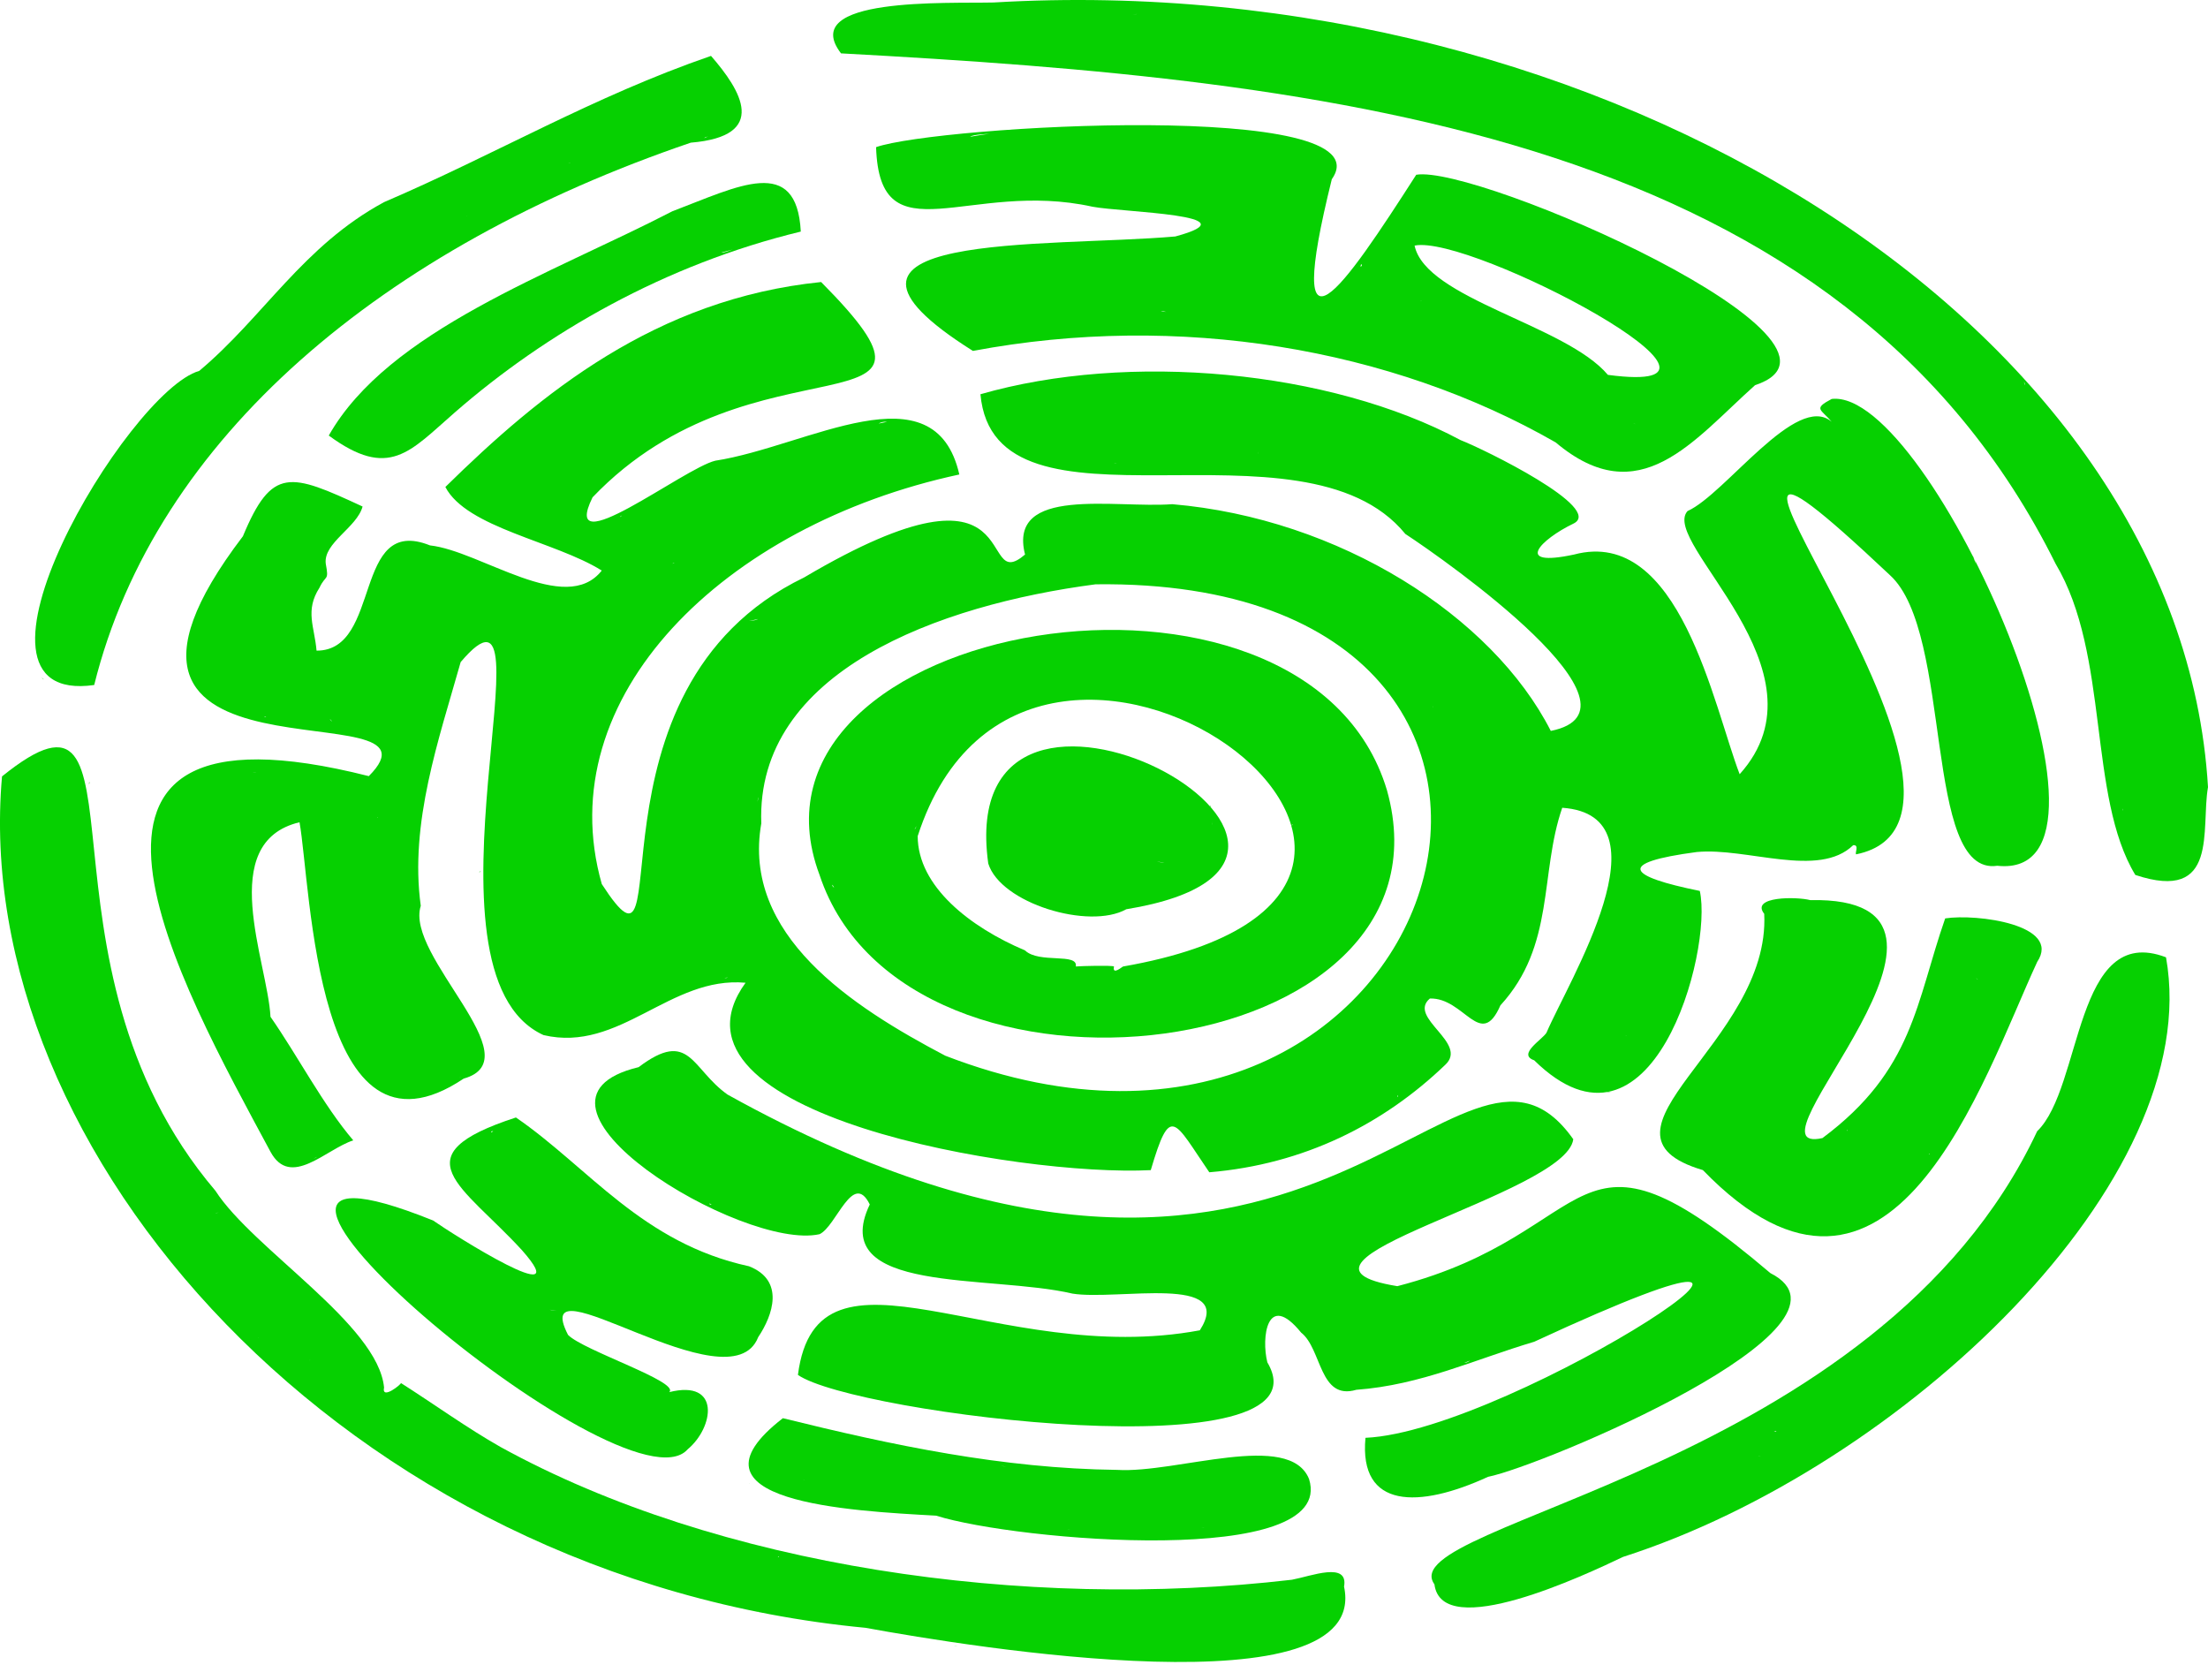
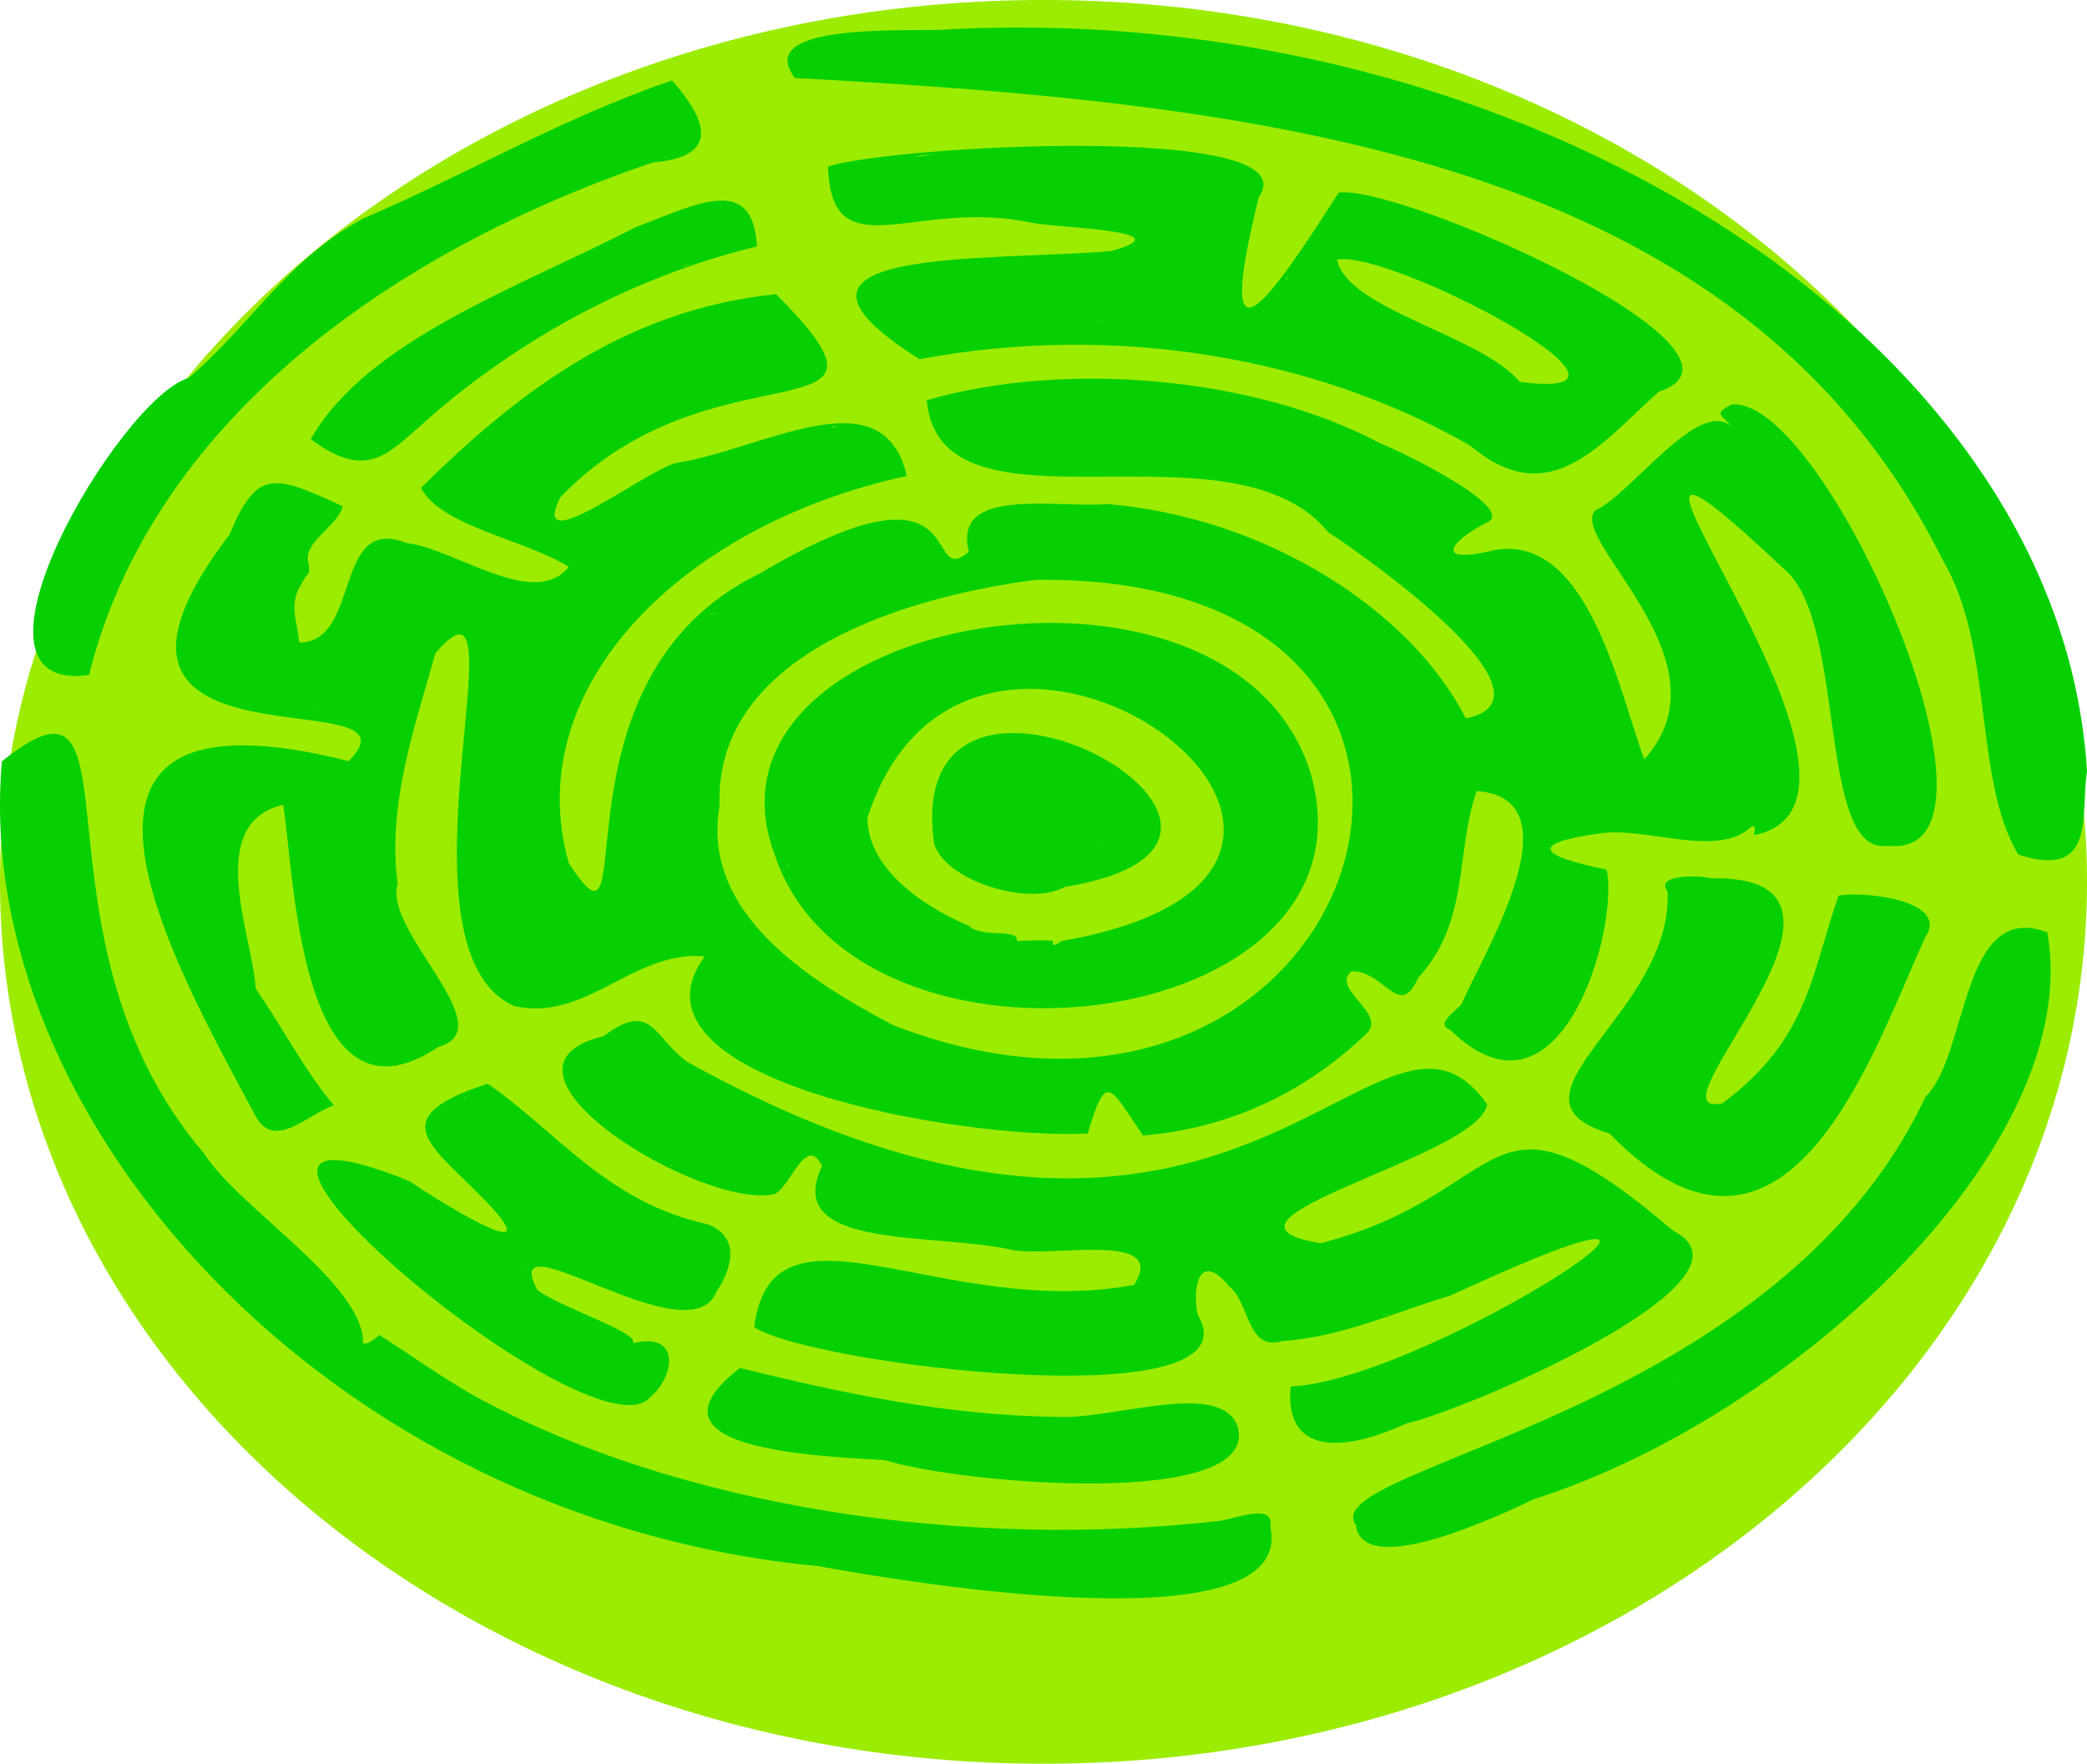
- <svg xmlns="http://www.w3.org/2000/svg" width="71" height="54" viewBox="0 0 71 54" fill="none">
-   <path d="M26.404 9.068C21.09 9.609 17.378 12.653 14.321 15.658C15.006 16.974 17.856 17.408 19.35 18.345C18.187 19.825 15.454 17.714 13.827 17.536C11.325 16.536 12.292 20.927 10.179 20.92C10.114 20.15 9.799 19.633 10.274 18.895C10.474 18.465 10.585 18.704 10.475 18.124C10.392 17.454 11.48 16.961 11.659 16.286C9.333 15.208 8.746 14.994 7.811 17.242C1.247 25.858 14.763 22.045 11.859 24.955C0.359 22.039 5.821 31.682 8.699 37.035C9.343 38.222 10.482 36.948 11.36 36.666C10.388 35.527 9.574 33.95 8.698 32.693C8.605 30.929 6.927 27.083 9.631 26.438C10.005 28.51 10.135 37.878 14.911 34.68C17.163 34.05 13.011 30.739 13.53 29.125C13.163 26.462 14.114 23.764 14.813 21.288C17.982 17.55 13.101 31.285 17.477 33.281C19.93 33.858 21.542 31.378 23.974 31.598C20.906 35.826 32.8 37.839 37.004 37.623C37.639 35.472 37.748 36.031 38.886 37.692C41.931 37.438 44.485 36.145 46.472 34.238C47.237 33.531 45.242 32.722 45.979 32.105C47.092 32.073 47.611 33.779 48.247 32.325C50.015 30.396 49.502 28.09 50.235 25.972C53.734 26.219 50.431 31.559 49.727 33.208C49.585 33.432 48.785 33.903 49.332 34.091C53.113 37.803 55.087 30.602 54.659 28.646C52.327 28.173 51.944 27.741 54.56 27.395C56.172 27.241 58.482 28.253 59.591 27.175C59.797 27.158 59.635 27.43 59.687 27.469C65.71 26.247 51.347 9.614 60.772 18.492C62.817 20.349 61.829 28.192 64.224 27.837C69.068 28.361 62.097 12.46 58.9 12.827C58.285 13.151 58.558 13.155 58.9 13.562C57.772 12.595 55.478 15.892 54.264 16.432C53.357 17.441 58.951 21.556 55.94 24.893C55.101 22.709 54.012 16.924 50.615 17.83C48.635 18.255 49.552 17.338 50.59 16.838C51.619 16.352 47.71 14.437 46.966 14.151C42.753 11.895 36.279 11.308 31.527 12.676C31.975 17.683 41.884 13.119 45.19 17.168C46.506 18.028 53.299 22.816 49.867 23.501C47.983 19.8 43.059 16.668 37.695 16.211C35.849 16.351 32.397 15.603 32.961 17.83C31.362 19.196 33.23 14.212 25.86 18.565C18.399 22.173 22.003 32.524 19.351 28.425C17.64 22.413 23.279 16.883 30.848 15.256C30.053 11.77 25.965 14.357 23 14.813C21.981 15.058 17.966 18.194 19.054 15.991C24.266 10.534 31.493 14.197 26.404 9.068ZM8.501 23.054C8.51 23.026 8.539 23.05 8.562 23.055L8.501 23.054ZM10.604 23.122C10.641 23.142 10.66 23.169 10.672 23.201C10.648 23.172 10.625 23.146 10.604 23.122ZM10.205 37.193C10.167 37.22 10.125 37.242 10.08 37.255C10.122 37.235 10.163 37.214 10.205 37.193ZM8.798 36.96C8.787 36.943 8.776 36.921 8.765 36.899C8.776 36.919 8.787 36.938 8.798 36.96ZM8.172 24.826C8.028 24.814 8.22 24.826 8.271 24.828C8.235 24.828 8.2 24.828 8.172 24.826ZM12.141 26.291C12.131 26.291 12.15 26.253 12.15 26.287C12.147 26.288 12.144 26.29 12.141 26.291ZM14.815 34.606C14.797 34.63 14.792 34.65 14.772 34.669C14.786 34.648 14.801 34.629 14.815 34.606ZM15.307 18.051H15.356C15.339 18.053 15.321 18.055 15.307 18.051ZM15.406 28.057C15.43 28.017 15.447 28.007 15.46 28.016L15.406 28.057ZM15.801 24.379V24.305C15.796 24.329 15.806 24.354 15.801 24.379ZM63.536 18.124C63.501 18.042 63.469 17.959 63.438 17.876C63.486 17.963 63.523 18.047 63.536 18.124ZM52.307 33.297C52.294 33.297 52.277 33.301 52.267 33.292C52.282 33.294 52.296 33.295 52.307 33.297ZM51.799 35.121C51.749 35.132 51.708 35.128 51.673 35.115C51.715 35.118 51.758 35.12 51.799 35.121ZM51.602 23.054C51.602 23.054 51.602 23.058 51.6 23.059L51.602 23.054ZM31.778 13.047C31.775 13.037 31.776 13.026 31.778 13.015V13.047ZM35.822 14.887C35.855 14.888 35.891 14.887 35.926 14.889C35.872 14.893 35.835 14.894 35.822 14.887ZM40.457 14.593V14.519C40.455 14.544 40.464 14.574 40.457 14.593ZM48.053 19.227C48.046 19.223 48.042 19.219 48.04 19.215C48.044 19.219 48.052 19.225 48.053 19.227ZM24.282 31.369C24.29 31.369 24.3 31.373 24.312 31.378C24.302 31.375 24.293 31.373 24.282 31.369ZM30.881 34.244C30.907 34.244 30.932 34.244 30.954 34.254C30.929 34.25 30.904 34.246 30.881 34.244ZM44.946 35.267C44.907 35.254 44.946 35.231 44.953 35.21C44.953 35.228 44.95 35.246 44.946 35.267ZM45.882 32.105H45.927C45.911 32.106 45.897 32.107 45.882 32.105ZM46.082 22.69C46.084 22.718 46.083 22.742 46.078 22.76C46.078 22.735 46.08 22.713 46.082 22.69ZM33.163 16.802C33.161 16.807 33.16 16.808 33.159 16.801L33.163 16.802ZM24.972 20.994C24.972 20.996 24.972 20.996 24.972 20.994V20.994ZM24.48 26.475C24.296 21.584 30.192 19.448 35.231 18.787C53.277 18.562 46.608 40.205 30.396 33.944C27.377 32.357 23.85 30.055 24.48 26.475ZM24.357 25.822C24.361 25.757 24.366 25.692 24.374 25.629C24.386 25.685 24.358 25.759 24.357 25.822ZM24.377 19.902C24.328 19.932 24.241 19.955 24.085 19.964C24.156 19.954 24.261 19.932 24.377 19.902ZM23.799 28.149C23.811 28.169 23.797 28.155 23.79 28.131C23.793 28.137 23.801 28.155 23.799 28.149ZM23.409 31.43C23.38 31.443 23.345 31.451 23.296 31.442C23.334 31.436 23.372 31.433 23.409 31.43ZM18.757 29.745C18.757 29.745 18.757 29.748 18.759 29.75L18.757 29.745ZM28.523 13.563C28.434 13.582 28.344 13.6 28.254 13.619C28.317 13.579 28.4 13.551 28.523 13.563ZM27.8 16.143L27.804 16.145C27.781 16.145 27.78 16.145 27.8 16.143ZM21.691 18.093C21.66 18.11 21.634 18.125 21.62 18.124C21.653 18.101 21.676 18.093 21.691 18.093ZM19.995 16.569C19.975 16.582 19.969 16.625 19.943 16.617C19.952 16.6 19.971 16.584 19.995 16.569Z" fill="#06D001" />
-   <path d="M21.62 6.793C17.721 8.812 12.489 10.62 10.572 14.004C12.517 15.433 13.179 14.518 14.617 13.268C17.556 10.703 21.391 8.499 25.75 7.446C25.62 4.965 23.738 5.991 21.62 6.793ZM23.791 7.962C23.766 7.969 23.779 7.965 23.791 7.962C23.768 7.968 23.793 7.976 23.791 7.962ZM23.558 8.023C23.418 8.072 23.272 8.134 23.197 8.118C23.316 8.087 23.437 8.055 23.558 8.023Z" fill="#06D001" />
-   <path d="M42.824 5.764C44.654 3.193 30.143 4.042 28.171 4.731C28.287 8.336 31.166 5.768 35.132 6.647C36.081 6.828 40.386 6.901 37.794 7.603C33.662 7.965 25.152 7.424 31.285 11.283C37.898 10.038 44.737 11.192 50.024 14.225C52.724 16.501 54.442 14.166 56.435 12.385C60.564 11.013 47.487 5.284 45.54 5.619C43.192 9.277 41.249 12.12 42.825 5.764L42.824 5.764ZM31.195 4.397C31.307 4.314 31.783 4.315 31.877 4.292C31.644 4.324 31.417 4.359 31.195 4.397ZM37.401 6.204C37.401 6.204 37.407 6.202 37.406 6.204C37.404 6.204 37.403 6.204 37.401 6.204ZM30.397 8.192C30.434 8.206 30.479 8.213 30.514 8.232C30.476 8.22 30.438 8.207 30.397 8.192ZM37.328 10.004C37.39 9.993 37.438 10.01 37.499 10.031C37.443 10.023 37.386 10.013 37.328 10.004ZM45.684 9.663C45.694 9.652 45.697 9.657 45.706 9.666C45.699 9.666 45.691 9.665 45.684 9.663ZM52.511 13.607C52.537 13.617 52.562 13.626 52.588 13.637C52.578 13.637 52.55 13.625 52.511 13.607ZM45.487 7.897C47.283 7.522 57.242 12.79 51.703 12.053C50.348 10.445 45.847 9.607 45.487 7.897ZM43.763 8.503C43.829 8.483 43.762 8.609 43.75 8.564C43.754 8.544 43.76 8.524 43.763 8.503Z" fill="#06D001" />
-   <path d="M3.029 22.025C5.005 14.061 12.35 7.944 22.213 4.587C24.74 4.378 23.827 2.904 22.863 1.797C19.067 3.106 15.962 4.95 12.35 6.499C9.742 7.907 8.477 10.19 6.407 11.925C4.099 12.584 -1.919 22.729 3.029 22.025ZM22.776 4.383C22.736 4.402 22.696 4.421 22.655 4.439C22.648 4.411 22.74 4.403 22.776 4.383ZM18.363 5.25C18.335 5.254 18.303 5.254 18.266 5.248C18.3 5.248 18.331 5.249 18.363 5.25ZM15.03 6.94C15.022 6.942 15.013 6.951 15.012 6.941L15.03 6.94ZM1.411 21.847C1.377 21.835 1.359 21.813 1.338 21.785C1.361 21.808 1.385 21.828 1.411 21.847Z" fill="#06D001" />
-   <path d="M71 25.308C70.119 10.452 51.524 -1.076 31.952 0.08C30.476 0.116 25.638 -0.109 27.044 1.716C42.976 2.579 59.246 4.334 66.099 18.126C67.845 21.051 67.129 25.601 68.663 28.132C71.367 29.032 70.763 26.656 71 25.308ZM31.197 0.191C31.2 0.187 31.201 0.186 31.197 0.191V0.191ZM36.413 0.466L36.553 0.452C36.579 0.456 36.45 0.461 36.413 0.466ZM65.114 12.385C65.105 12.351 65.094 12.317 65.082 12.281C65.107 12.315 65.121 12.349 65.114 12.385ZM68.244 25.993C68.252 26.019 68.262 26.045 68.27 26.071C68.251 26.046 68.245 26.02 68.244 25.993ZM68.272 27.983C68.272 27.982 68.272 27.982 68.272 27.983V27.983Z" fill="#06D001" />
-   <path d="M47.854 47.483C49.562 47.142 60.312 42.646 56.928 40.934C50.383 35.368 51.591 39.634 44.932 41.354C40.258 40.595 50.361 38.416 50.59 36.63C46.862 31.358 42.326 45.696 23.395 35.194C22.224 34.364 22.187 33.067 20.535 34.312C15.953 35.415 23.884 40.234 26.352 39.683C26.893 39.437 27.425 37.625 27.968 38.727C26.583 41.624 31.816 40.967 34.491 41.594C35.922 41.823 39.747 40.951 38.582 42.773C32.081 43.987 26.279 39.39 25.658 44.207C27.46 45.468 42.87 47.38 40.753 43.804C40.554 43.025 40.736 41.49 41.838 42.846C42.512 43.373 42.418 45.038 43.613 44.686C45.699 44.532 47.417 43.71 49.334 43.141C61.5 37.502 48.651 46.021 43.908 46.23C43.692 48.524 45.624 48.509 47.854 47.482V47.483ZM22.81 38.695C22.835 38.706 22.86 38.718 22.883 38.727C22.836 38.74 22.815 38.725 22.81 38.695ZM28.402 40.64H28.523C28.484 40.644 28.442 40.641 28.402 40.64ZM26.855 42.151C26.855 42.151 26.85 42.149 26.847 42.147C26.852 42.148 26.867 42.147 26.855 42.151ZM40.548 42.415C40.549 42.379 40.552 42.351 40.556 42.332C40.554 42.361 40.551 42.388 40.548 42.415ZM47.083 43.821C47.145 43.797 47.206 43.773 47.266 43.748C47.215 43.791 47.15 43.817 47.083 43.821ZM50.813 46.158L50.805 46.153C50.81 46.155 50.814 46.157 50.813 46.158ZM44.785 47.929C44.781 47.925 44.792 47.927 44.797 47.925L44.785 47.929Z" fill="#06D001" />
-   <path d="M43.219 51.014C43.366 50.197 42.161 50.678 41.543 50.793C32.949 51.799 23.08 50.37 16.097 46.526C15.039 45.928 13.911 45.116 12.89 44.467C12.938 44.481 12.261 45.036 12.35 44.612C12.153 42.583 8.137 40.166 6.926 38.285C0.647 30.906 5.093 20.907 0.065 24.963C-1.001 37.024 11.094 50.75 27.833 52.339C31.201 52.956 44.082 55.062 43.219 51.014ZM2.865 25.151L2.882 25.153C2.859 25.255 2.86 25.244 2.865 25.151ZM6.924 39.021C6.967 39.002 7.005 38.986 7.036 38.975C6.989 38.996 6.948 39.02 6.924 39.021ZM8.305 43.028V42.994C8.309 43.005 8.307 43.017 8.305 43.028ZM9.94 43.74C9.953 43.737 9.967 43.733 9.981 43.729C9.97 43.736 9.955 43.738 9.94 43.74ZM24.381 51.823C24.355 51.826 24.373 51.818 24.381 51.808C24.383 51.816 24.383 51.821 24.381 51.823ZM25.013 50.069C25.027 50.049 25.041 50.044 25.051 50.069C25.038 50.069 25.026 50.069 25.013 50.069ZM25.713 51.164C25.712 51.16 25.713 51.162 25.713 51.164V51.164ZM27.124 50.337C27.153 50.337 27.172 50.34 27.184 50.344C27.164 50.342 27.144 50.34 27.124 50.337ZM30.669 52.911C30.71 52.916 30.75 52.922 30.791 52.928C30.748 52.928 30.707 52.921 30.669 52.911ZM33.356 51.971C33.356 51.971 33.364 51.975 33.367 51.978C33.363 51.976 33.36 51.974 33.356 51.971Z" fill="#06D001" />
-   <path d="M24.085 40.714C20.646 39.968 18.928 37.535 16.59 35.93C12.8 37.164 14.867 38.103 16.786 40.199C18.575 42.223 14.592 39.709 13.926 39.242C4.183 35.321 20.107 48.884 22.112 46.6C22.956 45.898 23.186 44.344 21.52 44.761C21.872 44.431 18.757 43.423 18.266 42.921C16.934 40.332 23.475 45.307 24.38 42.994C24.854 42.287 25.242 41.168 24.085 40.714ZM15.796 36.413C15.789 36.375 15.81 36.366 15.859 36.373C15.838 36.387 15.818 36.401 15.796 36.413ZM17.675 42.111C17.748 42.127 17.825 42.139 17.905 42.148C17.823 42.145 17.745 42.135 17.675 42.111ZM22.879 40.517C22.883 40.509 22.89 40.501 22.901 40.492C22.892 40.501 22.886 40.509 22.879 40.517Z" fill="#06D001" />
-   <path d="M65.508 30.927C66.302 29.732 63.562 29.372 62.549 29.529C61.606 32.231 61.535 34.407 58.603 36.592C55.785 37.23 64.796 28.807 58.208 28.941C57.782 28.828 56.28 28.814 56.73 29.382C56.939 33.524 50.695 36.417 54.757 37.622C60.836 43.892 63.767 34.679 65.508 30.927ZM58.604 38.359C58.607 38.368 58.608 38.375 58.609 38.383C58.606 38.374 58.603 38.365 58.604 38.359ZM59.394 36.372C59.394 36.356 59.394 36.339 59.394 36.324C59.408 36.326 59.409 36.341 59.394 36.372ZM62.021 37.107C62.037 37.091 62.043 37.085 62.057 37.105L62.021 37.107ZM63.535 31.442C63.562 31.464 63.585 31.484 63.605 31.503C63.585 31.493 63.562 31.475 63.535 31.442Z" fill="#06D001" />
-   <path d="M42.094 47.556C41.466 45.986 37.838 47.379 35.921 47.261C32.241 47.218 28.706 46.472 25.174 45.599C21.685 48.3 27.361 48.581 30.102 48.733C32.684 49.546 42.988 50.428 42.094 47.556ZM24.086 47.702C24.092 47.693 24.096 47.7 24.102 47.705L24.086 47.702ZM25.84 47.595C25.84 47.585 25.85 47.592 25.859 47.594L25.84 47.595ZM30.177 46.754C30.249 46.752 30.323 46.751 30.397 46.747C30.326 46.753 30.252 46.754 30.177 46.754ZM32.172 47.114C32.254 47.135 32.313 47.153 32.357 47.168C32.298 47.155 32.237 47.137 32.172 47.114ZM34.319 49.172C34.351 49.172 34.391 49.172 34.441 49.174C34.4 49.177 34.359 49.174 34.319 49.172ZM37.499 48.735C37.499 48.735 37.499 48.735 37.498 48.735C37.498 48.735 37.5 48.735 37.499 48.735ZM38.641 49.107C38.673 49.112 38.706 49.115 38.739 49.119C38.702 49.118 38.668 49.112 38.641 49.107Z" fill="#06D001" />
-   <path d="M69.65 30.78C66.698 29.653 66.971 34.958 65.507 36.372C60.39 47.269 44.688 48.956 46.125 50.94C46.364 52.813 50.98 50.637 52.193 50.058C61.142 47.187 70.93 37.96 69.65 30.78ZM52.289 48.885C52.289 48.885 52.288 48.886 52.287 48.888C52.287 48.887 52.289 48.885 52.289 48.885ZM56.533 46.82C56.555 46.812 56.583 46.809 56.613 46.809C56.587 46.813 56.562 46.817 56.533 46.82ZM57.098 46.029C57.003 46.002 57.059 46.009 57.124 46.011L57.098 46.029ZM60.523 42.623C60.542 42.592 60.561 42.566 60.577 42.553C60.56 42.577 60.541 42.6 60.523 42.623Z" fill="#06D001" />
-   <path d="M26.353 28.131C29.124 36.492 47.081 34.277 44.599 25.408C42 16.737 23.278 19.932 26.353 28.131ZM39.446 31.378C39.452 31.375 39.46 31.372 39.472 31.369C39.471 31.372 39.46 31.375 39.446 31.378ZM41.541 26.545C41.541 26.523 41.536 26.506 41.573 26.512C41.561 26.522 41.55 26.532 41.541 26.545ZM31.47 22.509C31.467 22.515 31.47 22.523 31.465 22.526L31.47 22.509ZM30.494 23.13C30.494 23.13 30.495 23.132 30.494 23.132V23.13ZM29.51 26.881C33.053 15.954 50.302 28.6 36.117 31.075C36.114 31.057 35.756 31.384 35.822 31.075C35.749 31.034 34.776 31.059 34.594 31.075C34.673 30.625 33.408 30.992 32.961 30.559C31.192 29.81 29.512 28.501 29.509 26.881H29.51ZM29.472 26.558C29.448 26.62 29.428 26.659 29.411 26.66C29.433 26.628 29.452 26.593 29.472 26.558ZM26.769 28.447C26.809 28.508 26.856 28.593 26.769 28.488C26.764 28.48 26.765 28.466 26.769 28.447Z" fill="#06D001" />
-   <path d="M31.778 27.764C32.174 29.044 35.019 29.905 36.217 29.235C46.016 27.631 30.596 19.24 31.778 27.764ZM38.984 26.523C38.976 26.504 38.978 26.419 38.978 26.366C38.976 26.422 38.979 26.474 38.984 26.523ZM38.928 25.949C38.92 25.93 38.91 25.912 38.901 25.893C38.925 25.908 38.937 25.927 38.928 25.949ZM37.439 27.741C37.377 27.741 37.301 27.727 37.202 27.69C37.277 27.714 37.356 27.73 37.439 27.741ZM31.68 26.917C31.683 26.911 31.683 26.914 31.683 26.918C31.683 26.918 31.68 26.918 31.68 26.917Z" fill="#06D001" />
+ <svg xmlns="http://www.w3.org/2000/svg" width="71" height="60" viewBox="0 0 71 60" fill="none">
+   <ellipse cx="35.5" cy="30" rx="35.5" ry="30" fill="#9BEC00" />
+   <path d="M26.404 10.006C21.09 10.546 17.378 13.59 14.321 16.596C15.006 17.911 17.856 18.345 19.35 19.283C18.187 20.762 15.454 18.651 13.827 18.473C11.325 17.474 12.292 21.865 10.179 21.858C10.114 21.088 9.799 20.571 10.274 19.832C10.474 19.402 10.585 19.641 10.475 19.062C10.392 18.392 11.48 17.899 11.659 17.223C9.333 16.145 8.746 15.932 7.811 18.179C1.247 26.795 14.763 22.982 11.859 25.893C0.359 22.976 5.821 32.619 8.699 37.972C9.343 39.159 10.482 37.885 11.36 37.603C10.388 36.465 9.574 34.888 8.698 33.63C8.605 31.866 6.927 28.02 9.631 27.375C10.005 29.448 10.135 38.815 14.911 35.617C17.163 34.988 13.011 31.677 13.53 30.063C13.163 27.4 14.114 24.701 14.813 22.226C17.982 18.488 13.101 32.222 17.477 34.219C19.93 34.796 21.542 32.315 23.974 32.535C20.906 36.764 32.8 38.776 37.004 38.561C37.639 36.41 37.748 36.968 38.886 38.629C41.931 38.375 44.485 37.082 46.472 35.176C47.237 34.469 45.242 33.66 45.979 33.042C47.092 33.01 47.611 34.717 48.247 33.263C50.015 31.333 49.502 29.027 50.235 26.91C53.734 27.157 50.431 32.497 49.727 34.145C49.585 34.37 48.785 34.84 49.332 35.028C53.113 38.741 55.087 31.54 54.659 29.583C52.327 29.11 51.944 28.679 54.56 28.333C56.172 28.178 58.482 29.19 59.591 28.113C59.797 28.096 59.635 28.367 59.687 28.407C65.71 27.185 51.347 10.552 60.772 19.429C62.817 21.286 61.829 29.129 64.224 28.774C69.068 29.298 62.097 13.397 58.9 13.764C58.285 14.088 58.558 14.093 58.9 14.5C57.772 13.532 55.478 16.829 54.264 17.369C53.357 18.378 58.951 22.493 55.94 25.831C55.101 23.646 54.012 17.862 50.615 18.767C48.635 19.193 49.552 18.275 50.59 17.775C51.619 17.289 47.71 15.375 46.966 15.088C42.753 12.832 36.279 12.245 31.527 13.614C31.975 18.621 41.884 14.056 45.19 18.106C46.506 18.965 53.299 23.753 49.867 24.438C47.983 20.737 43.059 17.606 37.695 17.148C35.849 17.288 32.397 16.541 32.961 18.767C31.362 20.133 33.23 15.149 25.86 19.503C18.399 23.11 22.003 33.461 19.351 29.362C17.64 23.35 23.279 17.82 30.848 16.193C30.053 12.707 25.965 15.294 23 15.75C21.981 15.996 17.966 19.132 19.054 16.928C24.266 11.471 31.493 15.135 26.404 10.006ZM8.501 23.991C8.51 23.964 8.539 23.988 8.562 23.993L8.501 23.991ZM10.604 24.06C10.641 24.079 10.66 24.107 10.672 24.138C10.648 24.109 10.625 24.083 10.604 24.06ZM10.205 38.13C10.167 38.158 10.125 38.18 10.08 38.192C10.122 38.172 10.163 38.151 10.205 38.13ZM8.798 37.898C8.787 37.88 8.776 37.859 8.765 37.837C8.776 37.856 8.787 37.876 8.798 37.898ZM8.172 25.763C8.028 25.751 8.22 25.763 8.271 25.765C8.235 25.765 8.2 25.765 8.172 25.763ZM12.141 27.229C12.131 27.229 12.15 27.191 12.15 27.224C12.147 27.226 12.144 27.227 12.141 27.229ZM14.815 35.544C14.797 35.568 14.792 35.587 14.772 35.606C14.786 35.586 14.801 35.566 14.815 35.544ZM15.307 18.989H15.356C15.339 18.991 15.321 18.992 15.307 18.989ZM15.406 28.995C15.43 28.954 15.447 28.945 15.46 28.954L15.406 28.995ZM15.801 25.316V25.242C15.796 25.267 15.806 25.292 15.801 25.316ZM63.536 19.062C63.501 18.979 63.469 18.896 63.438 18.814C63.486 18.9 63.523 18.984 63.536 19.062ZM52.307 34.234C52.294 34.234 52.277 34.238 52.267 34.23C52.282 34.231 52.296 34.233 52.307 34.234ZM51.799 36.059C51.749 36.07 51.708 36.065 51.673 36.052C51.715 36.056 51.758 36.058 51.799 36.059ZM51.602 23.992C51.602 23.992 51.602 23.996 51.6 23.996L51.602 23.992ZM31.778 13.985C31.775 13.975 31.776 13.964 31.778 13.953V13.985ZM35.822 15.825C35.855 15.826 35.891 15.825 35.926 15.826C35.872 15.831 35.835 15.831 35.822 15.825ZM40.457 15.53V15.457C40.455 15.482 40.464 15.511 40.457 15.53ZM48.053 20.165C48.046 20.161 48.042 20.156 48.04 20.152C48.044 20.157 48.052 20.163 48.053 20.165ZM24.282 32.306C24.29 32.306 24.3 32.311 24.312 32.316C24.302 32.313 24.293 32.311 24.282 32.306ZM30.881 35.181C30.907 35.181 30.932 35.181 30.954 35.191C30.929 35.187 30.904 35.184 30.881 35.181ZM44.946 36.205C44.907 36.191 44.946 36.168 44.953 36.148C44.953 36.166 44.95 36.184 44.946 36.205ZM45.882 33.042H45.927C45.911 33.044 45.897 33.044 45.882 33.042ZM46.082 23.627C46.084 23.655 46.083 23.68 46.078 23.697C46.078 23.673 46.08 23.65 46.082 23.627ZM33.163 17.739C33.161 17.745 33.16 17.746 33.159 17.738L33.163 17.739ZM24.972 21.932C24.972 21.933 24.972 21.933 24.972 21.932V21.932ZM24.48 27.413C24.296 22.522 30.192 20.386 35.231 19.725C53.277 19.499 46.608 41.142 30.396 34.881C27.377 33.295 23.85 30.993 24.48 27.413ZM24.357 26.76C24.361 26.695 24.366 26.63 24.374 26.567C24.386 26.623 24.358 26.696 24.357 26.76ZM24.377 20.84C24.328 20.87 24.241 20.893 24.085 20.901C24.156 20.892 24.261 20.87 24.377 20.84ZM23.799 29.086C23.811 29.107 23.797 29.092 23.79 29.069C23.793 29.075 23.801 29.092 23.799 29.086ZM23.409 32.367C23.38 32.381 23.345 32.388 23.296 32.38C23.334 32.374 23.372 32.371 23.409 32.367ZM18.757 30.683C18.757 30.683 18.757 30.686 18.759 30.687L18.757 30.683ZM28.523 14.501C28.434 14.52 28.344 14.537 28.254 14.557C28.317 14.517 28.4 14.489 28.523 14.501ZM27.8 17.081L27.804 17.082C27.781 17.082 27.78 17.082 27.8 17.081ZM21.691 19.031C21.66 19.048 21.634 19.062 21.62 19.062C21.653 19.039 21.676 19.03 21.691 19.031ZM19.995 17.506C19.975 17.52 19.969 17.562 19.943 17.554C19.952 17.537 19.971 17.521 19.995 17.506Z" fill="#06D001" />
+   <path d="M21.62 7.731C17.721 9.749 12.489 11.557 10.572 14.941C12.517 16.371 13.179 15.456 14.617 14.205C17.556 11.64 21.391 9.436 25.75 8.384C25.62 5.903 23.738 6.929 21.62 7.731ZM23.791 8.899C23.766 8.906 23.779 8.902 23.791 8.899C23.768 8.905 23.793 8.913 23.791 8.899ZM23.558 8.961C23.418 9.009 23.272 9.071 23.197 9.056C23.316 9.025 23.437 8.992 23.558 8.961Z" fill="#06D001" />
+   <path d="M42.824 6.701C44.654 4.131 30.143 4.98 28.171 5.668C28.287 9.274 31.166 6.705 35.132 7.584C36.081 7.765 40.386 7.838 37.794 8.541C33.662 8.902 25.152 8.361 31.285 12.22C37.898 10.976 44.737 12.13 50.024 15.163C52.724 17.439 54.442 15.104 56.435 13.323C60.564 11.951 47.487 6.222 45.54 6.557C43.192 10.215 41.249 13.057 42.825 6.702L42.824 6.701ZM31.195 5.335C31.307 5.252 31.783 5.252 31.877 5.23C31.644 5.261 31.417 5.297 31.195 5.335ZM37.401 7.141C37.401 7.141 37.407 7.14 37.406 7.141C37.404 7.141 37.403 7.141 37.401 7.141ZM30.397 9.129C30.434 9.143 30.479 9.151 30.514 9.169C30.476 9.157 30.438 9.145 30.397 9.129ZM37.328 10.941C37.39 10.931 37.438 10.948 37.499 10.968C37.443 10.96 37.386 10.951 37.328 10.941ZM45.684 10.6C45.694 10.589 45.697 10.594 45.706 10.603C45.699 10.603 45.691 10.602 45.684 10.6ZM52.511 14.545C52.537 14.554 52.562 14.563 52.588 14.574C52.578 14.574 52.55 14.562 52.511 14.545ZM45.487 8.835C47.283 8.46 57.242 13.727 51.703 12.99C50.348 11.383 45.847 10.545 45.487 8.835ZM43.763 9.441C43.829 9.42 43.762 9.546 43.75 9.502C43.754 9.481 43.76 9.461 43.763 9.441Z" fill="#06D001" />
+   <path d="M3.029 22.962C5.005 14.998 12.35 8.881 22.213 5.525C24.74 5.316 23.827 3.842 22.863 2.734C19.067 4.044 15.962 5.888 12.35 7.437C9.742 8.844 8.477 11.127 6.407 12.863C4.099 13.521 -1.919 23.666 3.029 22.962ZM22.776 5.32C22.736 5.34 22.696 5.358 22.655 5.376C22.648 5.349 22.74 5.341 22.776 5.32ZM18.363 6.188C18.335 6.191 18.303 6.191 18.266 6.185C18.3 6.185 18.331 6.186 18.363 6.188ZM15.03 7.877C15.022 7.879 15.013 7.888 15.012 7.879L15.03 7.877ZM1.411 22.785C1.377 22.773 1.359 22.751 1.338 22.723C1.361 22.745 1.385 22.766 1.411 22.785Z" fill="#06D001" />
+   <path d="M71 26.246C70.119 11.39 51.524 -0.139 31.952 1.017C30.476 1.054 25.638 0.829 27.044 2.654C42.976 3.516 59.246 5.271 66.099 19.064C67.845 21.989 67.129 26.538 68.663 29.069C71.367 29.969 70.763 27.593 71 26.246ZM31.197 1.129C31.2 1.125 31.201 1.124 31.197 1.129V1.129ZM36.413 1.403L36.553 1.389C36.579 1.394 36.45 1.398 36.413 1.403ZM65.114 13.323C65.105 13.289 65.094 13.254 65.082 13.218C65.107 13.252 65.121 13.287 65.114 13.323ZM68.244 26.93C68.252 26.956 68.262 26.983 68.27 27.009C68.251 26.983 68.245 26.958 68.244 26.93ZM68.272 28.921C68.272 28.919 68.272 28.919 68.272 28.921V28.921Z" fill="#06D001" />
+   <path d="M47.854 48.42C49.562 48.079 60.312 43.584 56.928 41.872C50.383 36.305 51.591 40.571 44.932 42.292C40.258 41.532 50.361 39.353 50.59 37.567C46.862 32.295 42.326 46.633 23.395 36.132C22.224 35.302 22.187 34.005 20.535 35.249C15.953 36.353 23.884 41.172 26.352 40.621C26.893 40.375 27.425 38.563 27.968 39.665C26.583 42.561 31.816 41.904 34.491 42.532C35.922 42.76 39.747 41.888 38.582 43.71C32.081 44.925 26.279 40.328 25.658 45.145C27.46 46.405 42.87 48.318 40.753 44.741C40.554 43.963 40.736 42.428 41.838 43.784C42.512 44.31 42.418 45.976 43.613 45.624C45.699 45.47 47.417 44.648 49.334 44.078C61.5 38.439 48.651 46.958 43.908 47.167C43.692 49.462 45.624 49.447 47.854 48.419V48.42ZM22.81 39.632C22.835 39.644 22.86 39.655 22.883 39.665C22.836 39.677 22.815 39.662 22.81 39.632ZM28.402 41.577H28.523C28.484 41.581 28.442 41.579 28.402 41.577ZM26.855 43.089C26.855 43.089 26.85 43.086 26.847 43.085C26.852 43.086 26.867 43.085 26.855 43.089ZM40.548 43.352C40.549 43.317 40.552 43.288 40.556 43.27C40.554 43.298 40.551 43.326 40.548 43.352ZM47.083 44.758C47.145 44.735 47.206 44.71 47.266 44.685C47.215 44.729 47.15 44.755 47.083 44.758ZM50.813 47.095L50.805 47.09C50.81 47.092 50.814 47.094 50.813 47.095ZM44.785 48.867C44.781 48.862 44.792 48.864 44.797 48.862L44.785 48.867Z" fill="#06D001" />
+   <path d="M43.219 51.952C43.366 51.134 42.161 51.616 41.543 51.731C32.949 52.737 23.08 51.307 16.097 47.463C15.039 46.865 13.911 46.054 12.89 45.404C12.938 45.419 12.261 45.974 12.35 45.55C12.153 43.52 8.137 41.103 6.926 39.222C0.647 31.844 5.093 21.845 0.065 25.9C-1.001 37.962 11.094 51.687 27.833 53.277C31.201 53.893 44.082 55.999 43.219 51.952ZM2.865 26.088L2.882 26.09C2.859 26.192 2.86 26.181 2.865 26.088ZM6.924 39.959C6.967 39.939 7.005 39.924 7.036 39.912C6.989 39.933 6.948 39.957 6.924 39.959ZM8.305 43.966V43.932C8.309 43.942 8.307 43.954 8.305 43.966ZM9.94 44.677C9.953 44.674 9.967 44.671 9.981 44.667C9.97 44.674 9.955 44.676 9.94 44.677ZM24.381 52.76C24.355 52.763 24.373 52.755 24.381 52.746C24.383 52.754 24.383 52.759 24.381 52.76ZM25.013 51.006C25.027 50.987 25.041 50.982 25.051 51.006C25.038 51.006 25.026 51.006 25.013 51.006ZM25.713 52.102C25.712 52.097 25.713 52.1 25.713 52.102V52.102ZM27.124 51.275C27.153 51.275 27.172 51.277 27.184 51.281C27.164 51.279 27.144 51.277 27.124 51.275ZM30.669 53.849C30.71 53.854 30.75 53.859 30.791 53.865C30.748 53.865 30.707 53.858 30.669 53.849ZM33.356 52.908C33.356 52.908 33.364 52.913 33.367 52.916C33.363 52.913 33.36 52.911 33.356 52.908Z" fill="#06D001" />
+   <path d="M24.085 41.651C20.646 40.906 18.928 38.473 16.59 36.867C12.8 38.102 14.867 39.04 16.786 41.136C18.575 43.161 14.592 40.646 13.926 40.179C4.183 36.258 20.107 49.822 22.112 47.537C22.956 46.836 23.186 45.282 21.52 45.698C21.872 45.368 18.757 44.361 18.266 43.858C16.934 41.269 23.475 46.245 24.38 43.932C24.854 43.225 25.242 42.105 24.085 41.651ZM15.796 37.35C15.789 37.312 15.81 37.303 15.859 37.31C15.838 37.325 15.818 37.338 15.796 37.35ZM17.675 43.049C17.748 43.065 17.825 43.077 17.905 43.086C17.823 43.083 17.745 43.072 17.675 43.049ZM22.879 41.454C22.883 41.447 22.89 41.439 22.901 41.43C22.892 41.439 22.886 41.446 22.879 41.454Z" fill="#06D001" />
+   <path d="M65.508 31.864C66.302 30.669 63.562 30.31 62.549 30.466C61.606 33.169 61.535 35.344 58.603 37.529C55.785 38.167 64.796 29.745 58.208 29.878C57.782 29.765 56.28 29.752 56.73 30.319C56.939 34.461 50.695 37.355 54.757 38.56C60.836 44.83 63.767 35.616 65.508 31.864ZM58.604 39.296C58.607 39.306 58.608 39.313 58.609 39.321C58.606 39.311 58.603 39.302 58.604 39.296ZM59.394 37.309C59.394 37.293 59.394 37.277 59.394 37.261C59.408 37.264 59.409 37.278 59.394 37.309ZM62.021 38.044C62.037 38.029 62.043 38.022 62.057 38.043L62.021 38.044ZM63.535 32.38C63.562 32.401 63.585 32.421 63.605 32.44C63.585 32.431 63.562 32.412 63.535 32.38Z" fill="#06D001" />
+   <path d="M42.094 48.494C41.466 46.924 37.838 48.316 35.921 48.198C32.241 48.155 28.706 47.41 25.174 46.537C21.685 49.238 27.361 49.518 30.102 49.671C32.684 50.484 42.988 51.365 42.094 48.494ZM24.086 48.64C24.092 48.63 24.096 48.637 24.102 48.643L24.086 48.64ZM25.84 48.533C25.84 48.523 25.85 48.529 25.859 48.531L25.84 48.533ZM30.177 47.692C30.249 47.69 30.323 47.689 30.397 47.684C30.326 47.69 30.252 47.692 30.177 47.692ZM32.172 48.052C32.254 48.072 32.313 48.09 32.357 48.106C32.298 48.092 32.237 48.075 32.172 48.052ZM34.319 50.11C34.351 50.11 34.391 50.11 34.441 50.112C34.4 50.114 34.359 50.112 34.319 50.11ZM37.499 49.672C37.499 49.672 37.499 49.672 37.498 49.672C37.498 49.672 37.5 49.672 37.499 49.672ZM38.641 50.045C38.673 50.049 38.706 50.053 38.739 50.057C38.702 50.056 38.668 50.05 38.641 50.045Z" fill="#06D001" />
+   <path d="M69.65 31.718C66.698 30.591 66.971 35.896 65.507 37.309C60.39 48.206 44.688 49.893 46.125 51.877C46.364 53.751 50.98 51.575 52.193 50.996C61.142 48.125 70.93 38.897 69.65 31.718ZM52.289 49.822C52.289 49.822 52.288 49.824 52.287 49.825C52.287 49.825 52.289 49.822 52.289 49.822ZM56.533 47.757C56.555 47.75 56.583 47.747 56.613 47.747C56.587 47.751 56.562 47.754 56.533 47.757ZM57.098 46.966C57.003 46.94 57.059 46.946 57.124 46.949L57.098 46.966ZM60.523 43.561C60.542 43.529 60.561 43.504 60.577 43.49C60.56 43.514 60.541 43.537 60.523 43.561Z" fill="#06D001" />
+   <path d="M26.353 29.069C29.124 37.429 47.081 35.215 44.599 26.346C42 17.674 23.278 20.87 26.353 29.069ZM39.446 32.315C39.452 32.312 39.46 32.309 39.472 32.306C39.471 32.309 39.46 32.312 39.446 32.315ZM41.541 27.482C41.541 27.461 41.536 27.444 41.573 27.45C41.561 27.459 41.55 27.47 41.541 27.482ZM31.47 23.446C31.467 23.452 31.47 23.461 31.465 23.464L31.47 23.446ZM30.494 24.068C30.494 24.068 30.495 24.069 30.494 24.07V24.068ZM29.51 27.818C33.053 16.892 50.302 29.538 36.117 32.012C36.114 31.995 35.756 32.321 35.822 32.012C35.749 31.971 34.776 31.997 34.594 32.012C34.673 31.562 33.408 31.929 32.961 31.497C31.192 30.747 29.512 29.438 29.509 27.818H29.51ZM29.472 27.495C29.448 27.558 29.428 27.596 29.411 27.597C29.433 27.565 29.452 27.531 29.472 27.495ZM26.769 29.384C26.809 29.446 26.856 29.53 26.769 29.425C26.764 29.418 26.765 29.404 26.769 29.384Z" fill="#06D001" />
+   <path d="M31.778 28.701C32.174 29.982 35.019 30.843 36.217 30.173C46.016 28.569 30.596 20.177 31.778 28.701ZM38.984 27.46C38.976 27.442 38.978 27.356 38.978 27.303C38.976 27.36 38.979 27.411 38.984 27.46ZM38.928 26.886C38.92 26.868 38.91 26.849 38.901 26.83C38.925 26.846 38.937 26.864 38.928 26.886ZM37.439 28.678C37.377 28.678 37.301 28.665 37.202 28.627C37.277 28.652 37.356 28.668 37.439 28.678ZM31.68 27.855C31.683 27.849 31.683 27.851 31.683 27.856C31.683 27.856 31.68 27.856 31.68 27.855Z" fill="#06D001" />
</svg>
